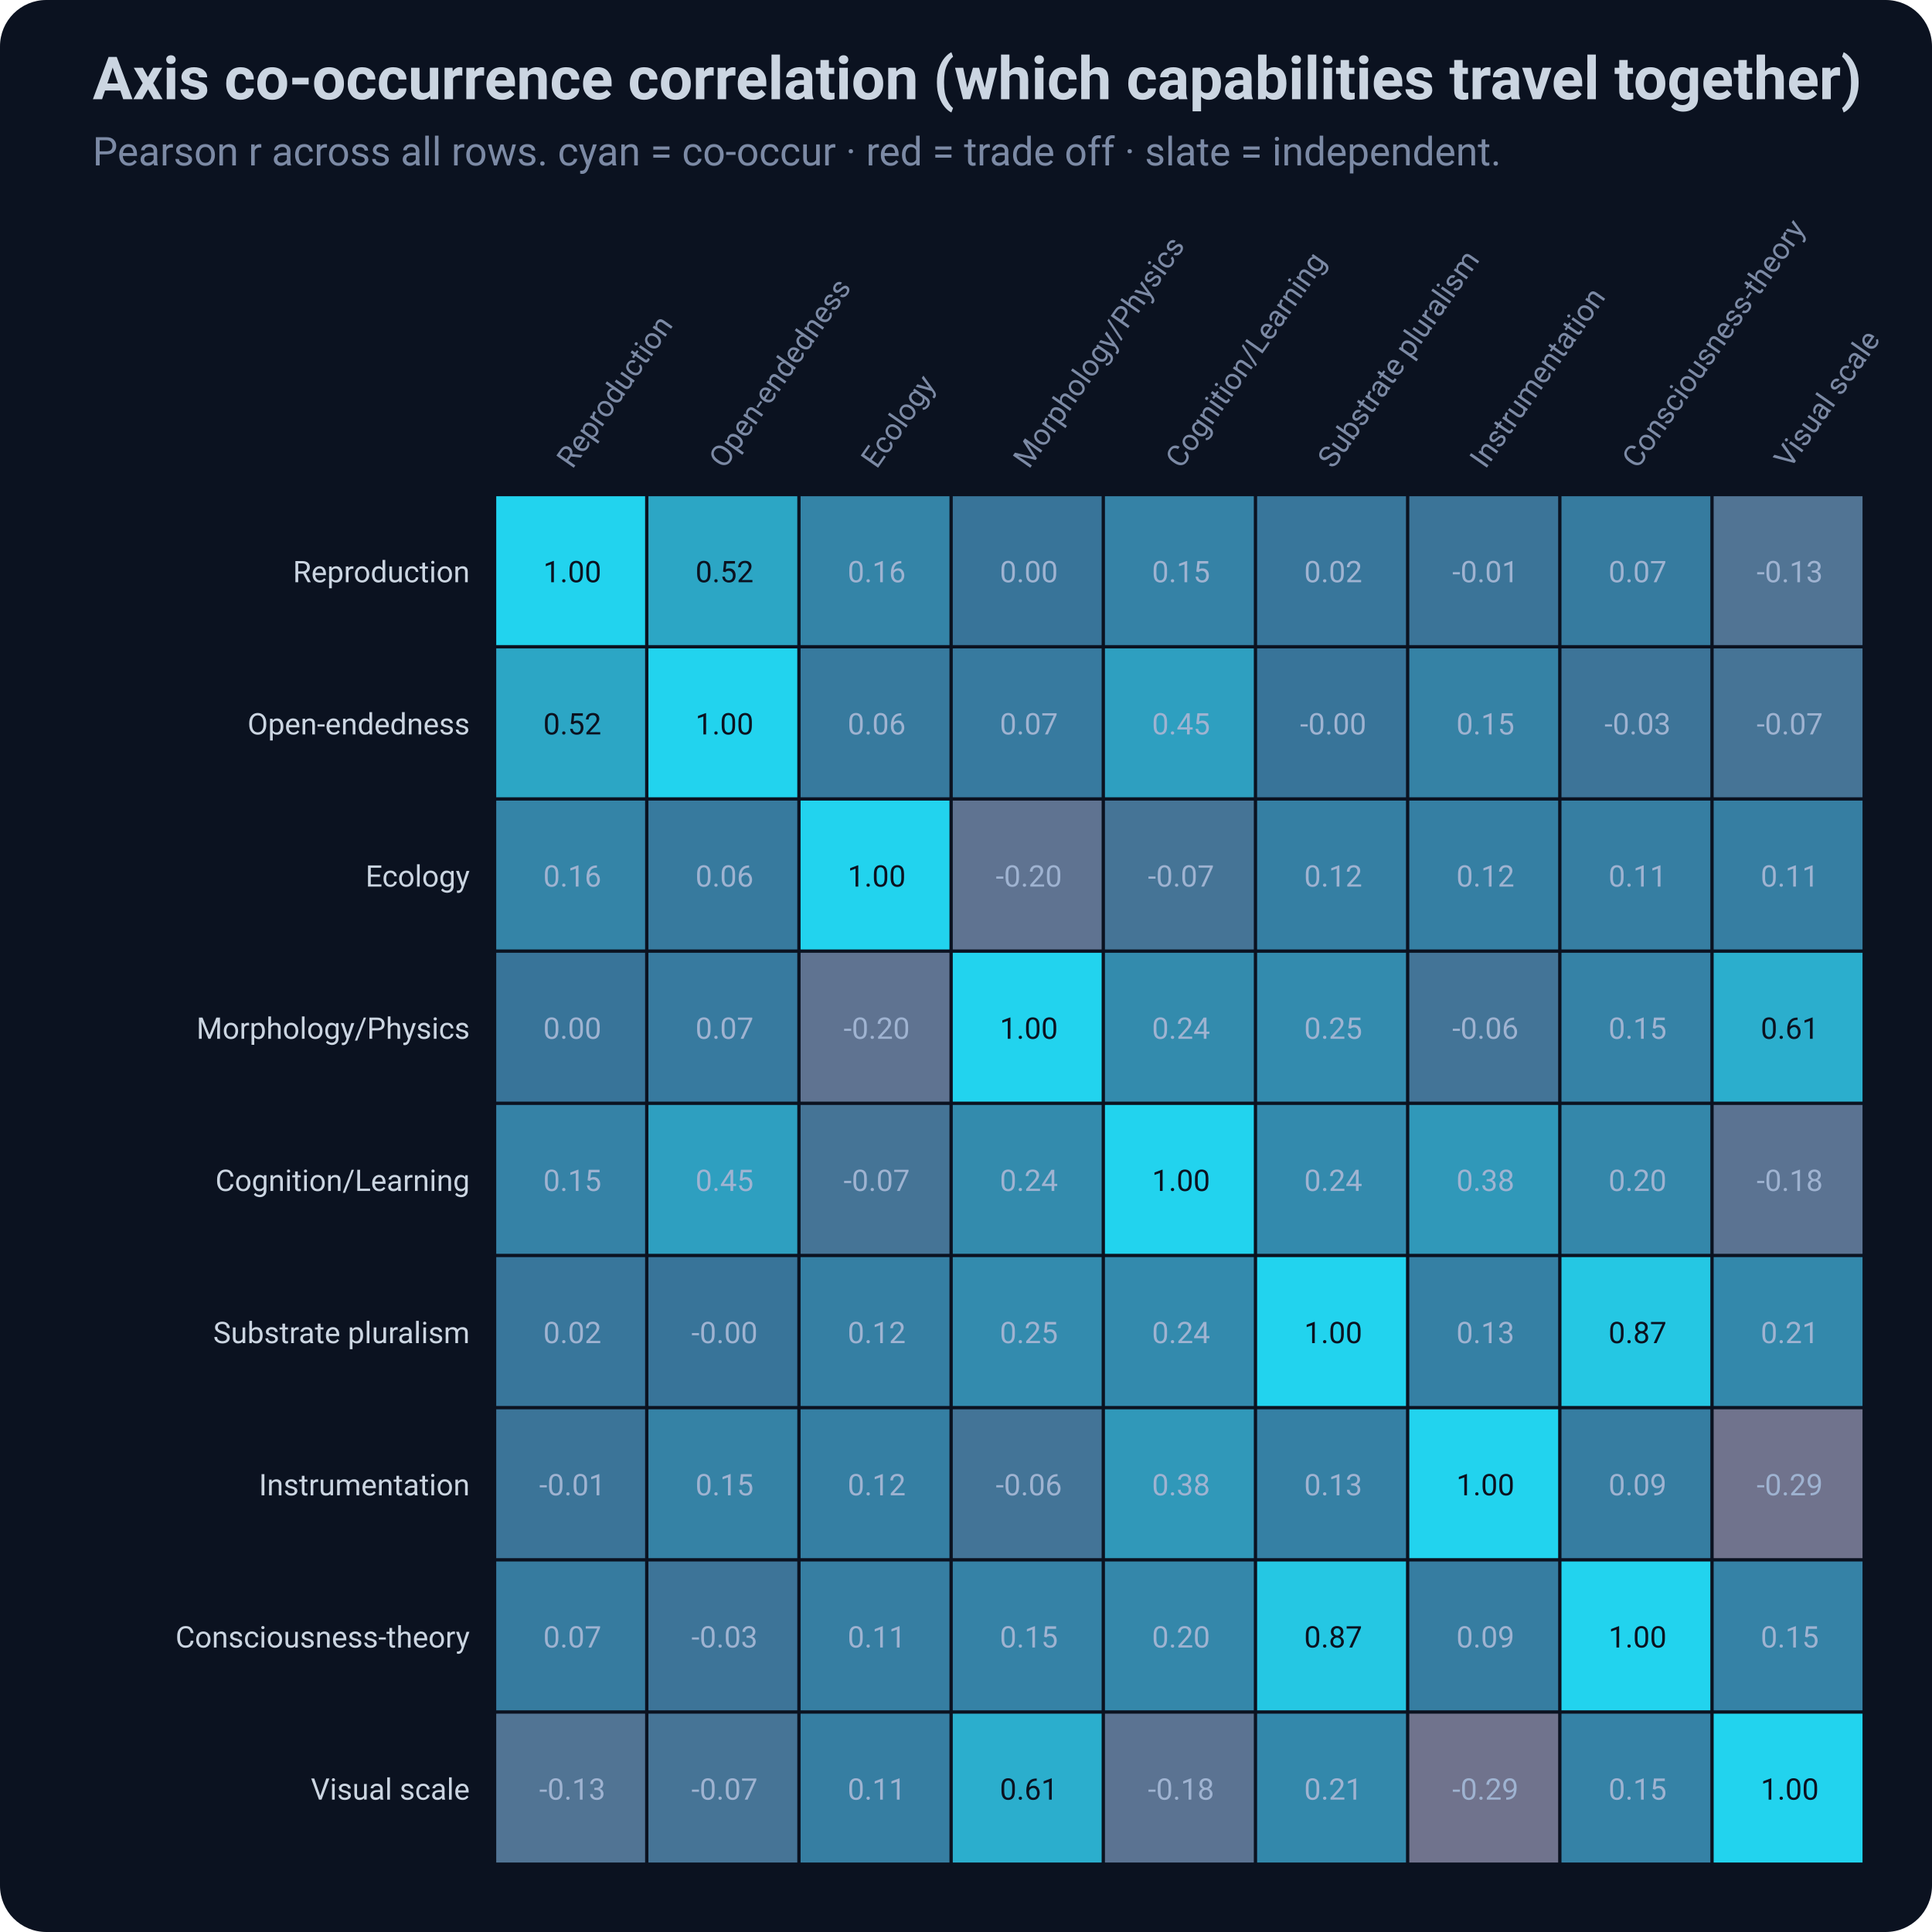
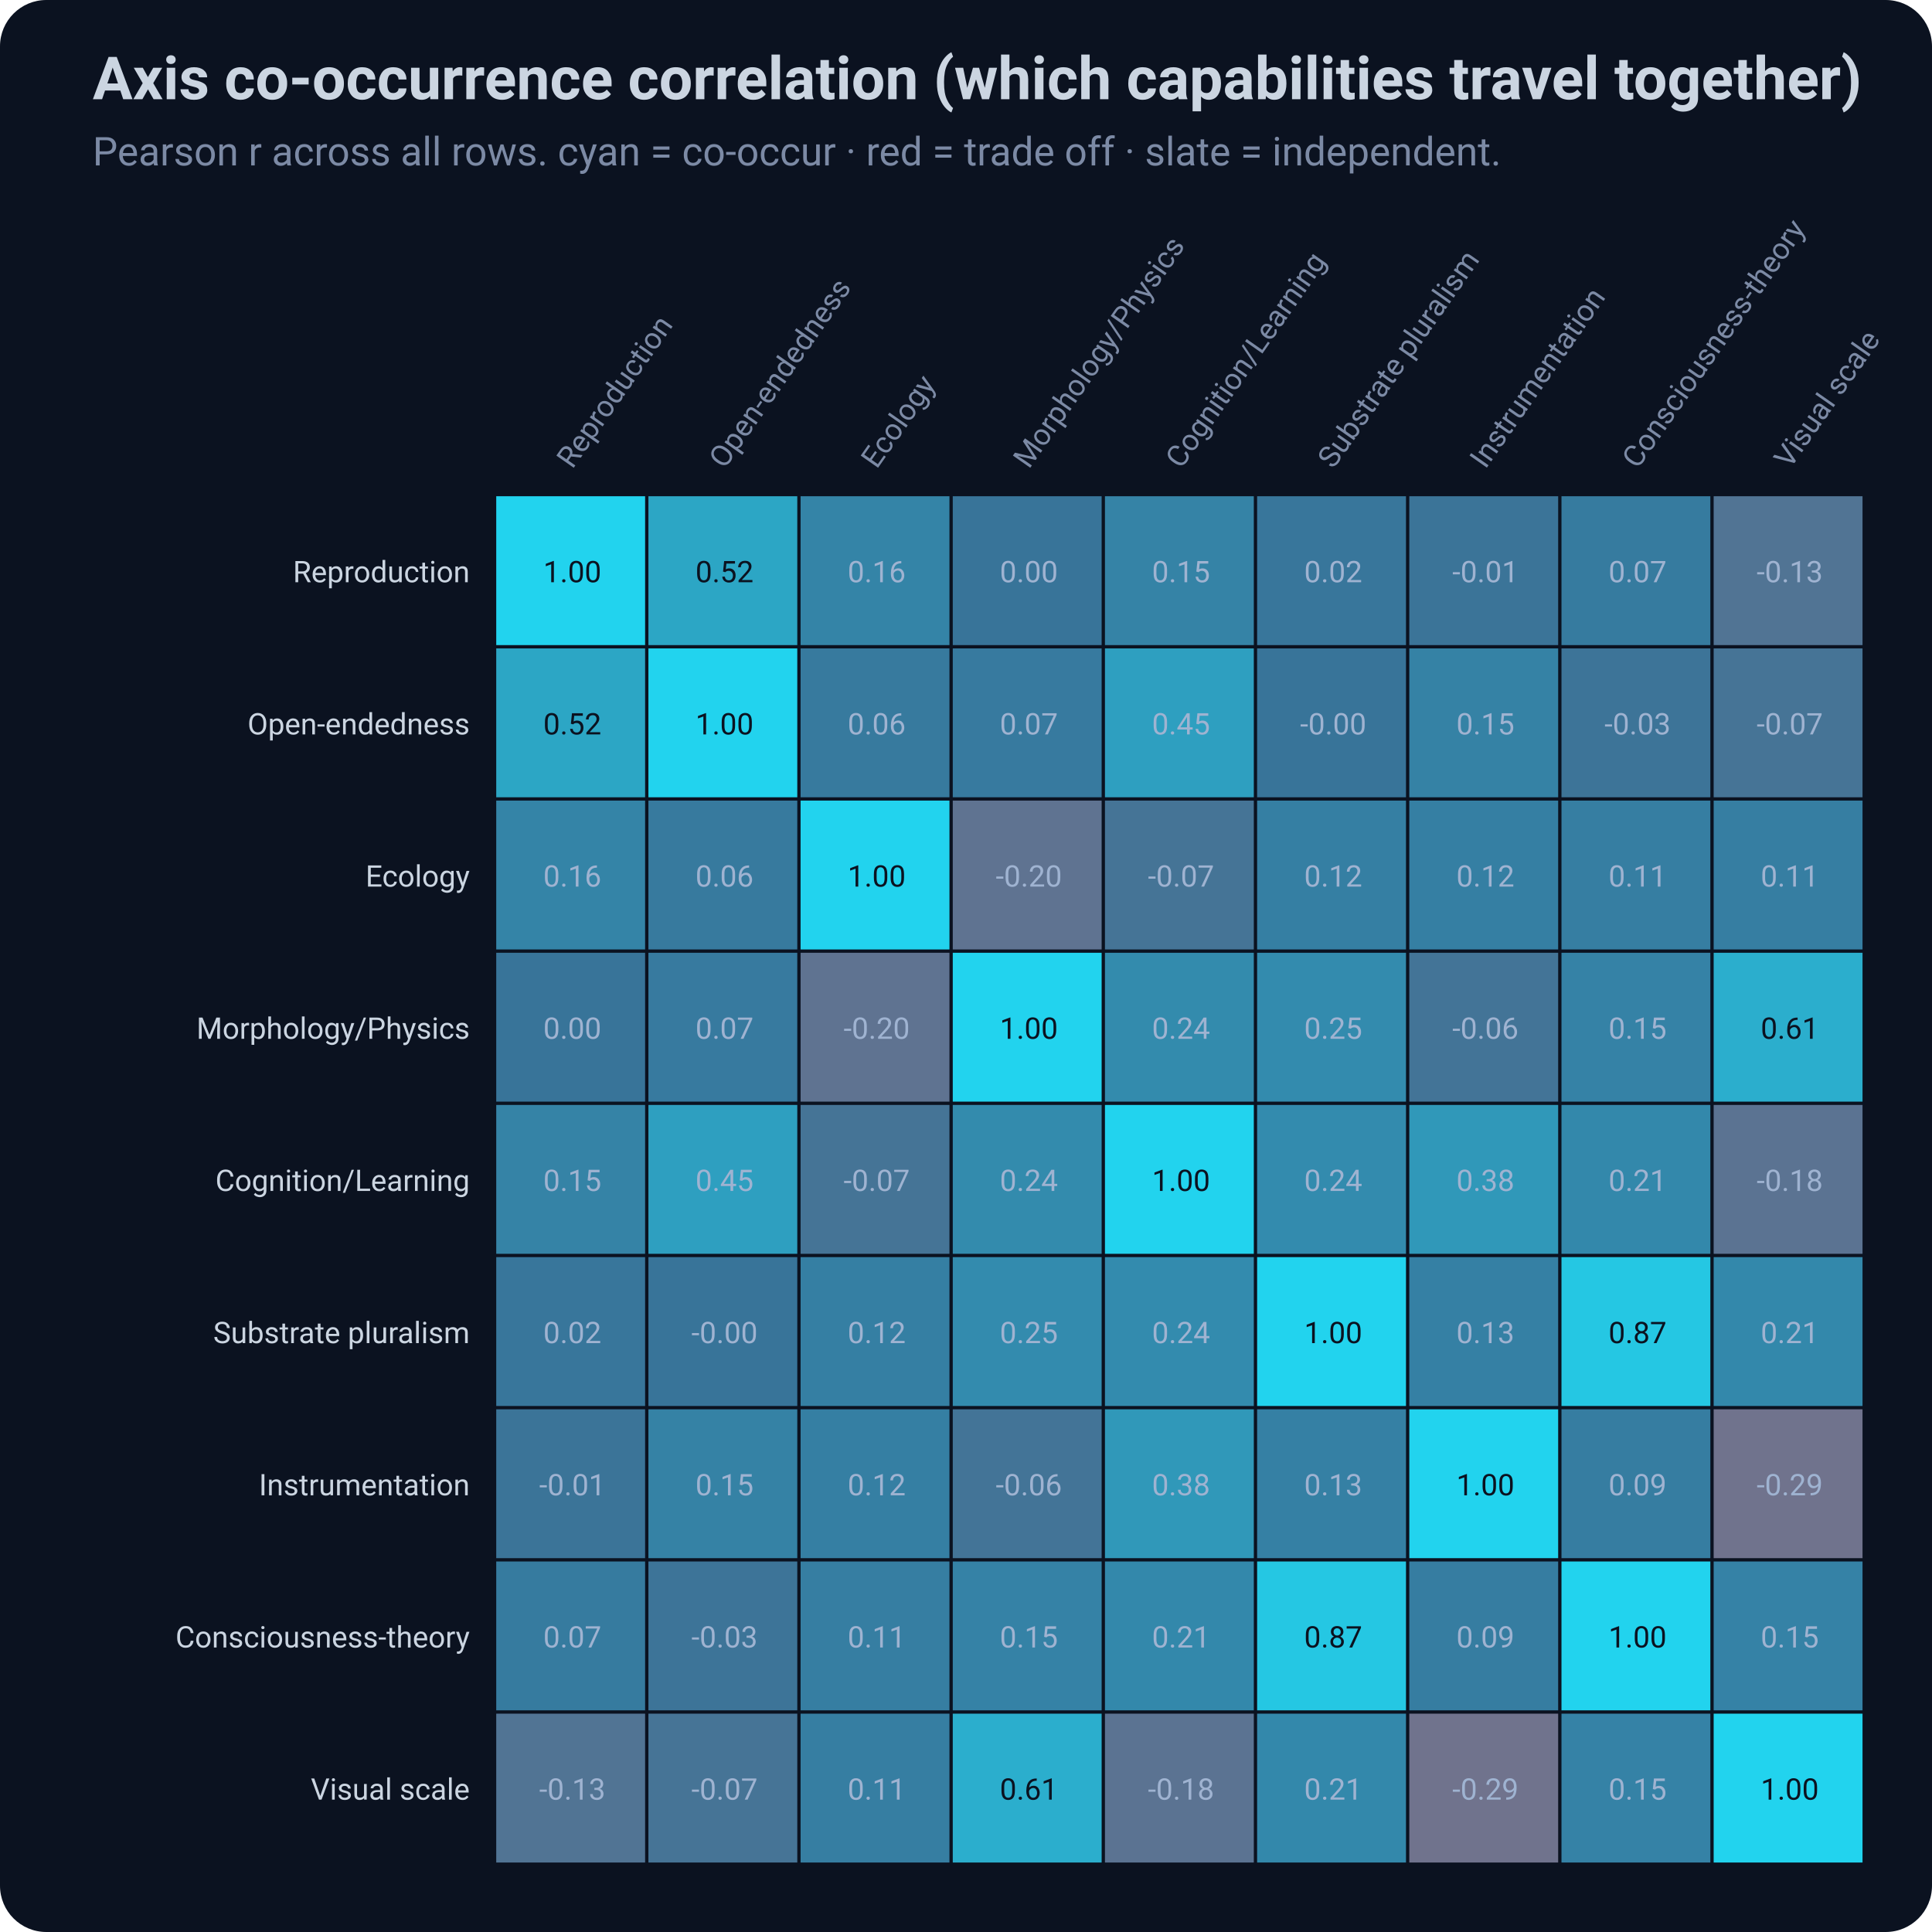
<svg xmlns="http://www.w3.org/2000/svg" viewBox="0 0 584 584" font-family="ui-sans-serif,system-ui,Segoe UI,Roboto,sans-serif" role="img" aria-label="Axis correlation">
  <rect width="584" height="584" rx="14" fill="#0b1220" />
  <text x="28" y="30" fill="#cbd5e1" font-size="18" font-weight="700">Axis co-occurrence correlation (which capabilities travel together)</text>
  <text x="28" y="50" fill="#7c8aa5" font-size="12">Pearson r across all rows. cyan = co-occur · red = trade off · slate = independent.</text>
  <text x="142" y="176" fill="#cbd5e1" font-size="9" text-anchor="end">Reproduction</text>
  <text x="173" y="142" fill="#7c8aa5" font-size="9" transform="rotate(-55 173 142)">Reproduction</text>
  <text x="142" y="222" fill="#cbd5e1" font-size="9" text-anchor="end">Open-endedness</text>
  <text x="219" y="142" fill="#7c8aa5" font-size="9" transform="rotate(-55 219 142)">Open-endedness</text>
  <text x="142" y="268" fill="#cbd5e1" font-size="9" text-anchor="end">Ecology</text>
  <text x="265" y="142" fill="#7c8aa5" font-size="9" transform="rotate(-55 265 142)">Ecology</text>
  <text x="142" y="314" fill="#cbd5e1" font-size="9" text-anchor="end">Morphology/Physics</text>
  <text x="311" y="142" fill="#7c8aa5" font-size="9" transform="rotate(-55 311 142)">Morphology/Physics</text>
  <text x="142" y="360" fill="#cbd5e1" font-size="9" text-anchor="end">Cognition/Learning</text>
  <text x="357" y="142" fill="#7c8aa5" font-size="9" transform="rotate(-55 357 142)">Cognition/Learning</text>
  <text x="142" y="406" fill="#cbd5e1" font-size="9" text-anchor="end">Substrate pluralism</text>
  <text x="403" y="142" fill="#7c8aa5" font-size="9" transform="rotate(-55 403 142)">Substrate pluralism</text>
  <text x="142" y="452" fill="#cbd5e1" font-size="9" text-anchor="end">Instrumentation</text>
  <text x="449" y="142" fill="#7c8aa5" font-size="9" transform="rotate(-55 449 142)">Instrumentation</text>
  <text x="142" y="498" fill="#cbd5e1" font-size="9" text-anchor="end">Consciousness-theory</text>
  <text x="495" y="142" fill="#7c8aa5" font-size="9" transform="rotate(-55 495 142)">Consciousness-theory</text>
  <text x="142" y="544" fill="#cbd5e1" font-size="9" text-anchor="end">Visual scale</text>
  <text x="541" y="142" fill="#7c8aa5" font-size="9" transform="rotate(-55 541 142)">Visual scale</text>
  <rect x="150" y="150" width="45" height="45" fill="rgb(34,211,238)" />
  <text x="173" y="176" fill="#0b1220" font-size="9" text-anchor="middle">1.00</text>
  <rect x="196" y="150" width="45" height="45" fill="rgb(44,166,197)" />
  <text x="219" y="176" fill="#0b1220" font-size="9" text-anchor="middle">0.52</text>
  <rect x="242" y="150" width="45" height="45" fill="rgb(52,132,167)" />
  <text x="265" y="176" fill="#9fb3d1" font-size="9" text-anchor="middle">0.16</text>
  <rect x="288" y="150" width="45" height="45" fill="rgb(56,116,153)" />
  <text x="311" y="176" fill="#9fb3d1" font-size="9" text-anchor="middle">0.00</text>
-   <rect x="334" y="150" width="45" height="45" fill="rgb(53,130,166)" />
+   <rect x="334" y="150" width="45" height="45" fill="rgb(53,131,166)" />
  <text x="357" y="176" fill="#9fb3d1" font-size="9" text-anchor="middle">0.15</text>
  <rect x="380" y="150" width="45" height="45" fill="rgb(56,118,155)" />
  <text x="403" y="176" fill="#9fb3d1" font-size="9" text-anchor="middle">0.02</text>
  <rect x="426" y="150" width="45" height="45" fill="rgb(59,116,152)" />
  <text x="449" y="176" fill="#9fb3d1" font-size="9" text-anchor="middle">-0.01</text>
  <rect x="472" y="150" width="45" height="45" fill="rgb(54,123,159)" />
  <text x="495" y="176" fill="#9fb3d1" font-size="9" text-anchor="middle">0.07</text>
  <rect x="518" y="150" width="45" height="45" fill="rgb(81,116,148)" />
  <text x="541" y="176" fill="#9fb3d1" font-size="9" text-anchor="middle">-0.13</text>
  <rect x="150" y="196" width="45" height="45" fill="rgb(44,166,197)" />
  <text x="173" y="222" fill="#0b1220" font-size="9" text-anchor="middle">0.52</text>
  <rect x="196" y="196" width="45" height="45" fill="rgb(34,211,238)" />
  <text x="219" y="222" fill="#0b1220" font-size="9" text-anchor="middle">1.00</text>
  <rect x="242" y="196" width="45" height="45" fill="rgb(55,122,158)" />
  <text x="265" y="222" fill="#9fb3d1" font-size="9" text-anchor="middle">0.06</text>
  <rect x="288" y="196" width="45" height="45" fill="rgb(55,122,159)" />
  <text x="311" y="222" fill="#9fb3d1" font-size="9" text-anchor="middle">0.07</text>
  <rect x="334" y="196" width="45" height="45" fill="rgb(46,159,192)" />
  <text x="357" y="222" fill="#9fb3d1" font-size="9" text-anchor="middle">0.45</text>
  <rect x="380" y="196" width="45" height="45" fill="rgb(56,116,153)" />
  <text x="403" y="222" fill="#9fb3d1" font-size="9" text-anchor="middle">-0.00</text>
  <rect x="426" y="196" width="45" height="45" fill="rgb(53,130,165)" />
  <text x="449" y="222" fill="#9fb3d1" font-size="9" text-anchor="middle">0.15</text>
  <rect x="472" y="196" width="45" height="45" fill="rgb(61,116,152)" />
  <text x="495" y="222" fill="#9fb3d1" font-size="9" text-anchor="middle">-0.03</text>
  <rect x="518" y="196" width="45" height="45" fill="rgb(70,116,150)" />
  <text x="541" y="222" fill="#9fb3d1" font-size="9" text-anchor="middle">-0.07</text>
  <rect x="150" y="242" width="45" height="45" fill="rgb(52,132,167)" />
  <text x="173" y="268" fill="#9fb3d1" font-size="9" text-anchor="middle">0.16</text>
  <rect x="196" y="242" width="45" height="45" fill="rgb(55,122,158)" />
  <text x="219" y="268" fill="#9fb3d1" font-size="9" text-anchor="middle">0.06</text>
  <rect x="242" y="242" width="45" height="45" fill="rgb(34,211,238)" />
  <text x="265" y="268" fill="#0b1220" font-size="9" text-anchor="middle">1.00</text>
  <rect x="288" y="242" width="45" height="45" fill="rgb(95,115,145)" />
  <text x="311" y="268" fill="#9fb3d1" font-size="9" text-anchor="middle">-0.20</text>
  <rect x="334" y="242" width="45" height="45" fill="rgb(69,116,150)" />
  <text x="357" y="268" fill="#9fb3d1" font-size="9" text-anchor="middle">-0.07</text>
  <rect x="380" y="242" width="45" height="45" fill="rgb(53,127,163)" />
  <text x="403" y="268" fill="#9fb3d1" font-size="9" text-anchor="middle">0.12</text>
  <rect x="426" y="242" width="45" height="45" fill="rgb(53,127,163)" />
  <text x="449" y="268" fill="#9fb3d1" font-size="9" text-anchor="middle">0.12</text>
  <rect x="472" y="242" width="45" height="45" fill="rgb(54,126,162)" />
  <text x="495" y="268" fill="#9fb3d1" font-size="9" text-anchor="middle">0.11</text>
  <rect x="518" y="242" width="45" height="45" fill="rgb(54,126,162)" />
  <text x="541" y="268" fill="#9fb3d1" font-size="9" text-anchor="middle">0.11</text>
  <rect x="150" y="288" width="45" height="45" fill="rgb(56,116,153)" />
  <text x="173" y="314" fill="#9fb3d1" font-size="9" text-anchor="middle">0.00</text>
  <rect x="196" y="288" width="45" height="45" fill="rgb(55,122,159)" />
  <text x="219" y="314" fill="#9fb3d1" font-size="9" text-anchor="middle">0.07</text>
  <rect x="242" y="288" width="45" height="45" fill="rgb(95,115,145)" />
  <text x="265" y="314" fill="#9fb3d1" font-size="9" text-anchor="middle">-0.20</text>
  <rect x="288" y="288" width="45" height="45" fill="rgb(34,211,238)" />
  <text x="311" y="314" fill="#0b1220" font-size="9" text-anchor="middle">1.00</text>
  <rect x="334" y="288" width="45" height="45" fill="rgb(51,139,173)" />
  <text x="357" y="314" fill="#9fb3d1" font-size="9" text-anchor="middle">0.24</text>
  <rect x="380" y="288" width="45" height="45" fill="rgb(51,139,174)" />
  <text x="403" y="314" fill="#9fb3d1" font-size="9" text-anchor="middle">0.25</text>
  <rect x="426" y="288" width="45" height="45" fill="rgb(67,116,151)" />
  <text x="449" y="314" fill="#9fb3d1" font-size="9" text-anchor="middle">-0.06</text>
  <rect x="472" y="288" width="45" height="45" fill="rgb(53,130,166)" />
  <text x="495" y="314" fill="#9fb3d1" font-size="9" text-anchor="middle">0.15</text>
  <rect x="518" y="288" width="45" height="45" fill="rgb(43,174,205)" />
  <text x="541" y="314" fill="#0b1220" font-size="9" text-anchor="middle">0.61</text>
-   <rect x="150" y="334" width="45" height="45" fill="rgb(53,130,166)" />
+   <rect x="150" y="334" width="45" height="45" fill="rgb(53,131,166)" />
  <text x="173" y="360" fill="#9fb3d1" font-size="9" text-anchor="middle">0.15</text>
  <rect x="196" y="334" width="45" height="45" fill="rgb(46,159,192)" />
  <text x="219" y="360" fill="#9fb3d1" font-size="9" text-anchor="middle">0.45</text>
  <rect x="242" y="334" width="45" height="45" fill="rgb(69,116,150)" />
  <text x="265" y="360" fill="#9fb3d1" font-size="9" text-anchor="middle">-0.07</text>
  <rect x="288" y="334" width="45" height="45" fill="rgb(51,139,173)" />
  <text x="311" y="360" fill="#9fb3d1" font-size="9" text-anchor="middle">0.24</text>
  <rect x="334" y="334" width="45" height="45" fill="rgb(34,211,238)" />
  <text x="357" y="360" fill="#0b1220" font-size="9" text-anchor="middle">1.00</text>
-   <rect x="380" y="334" width="45" height="45" fill="rgb(51,138,173)" />
+   <rect x="380" y="334" width="45" height="45" fill="rgb(51,139,174)" />
  <text x="403" y="360" fill="#9fb3d1" font-size="9" text-anchor="middle">0.24</text>
  <rect x="426" y="334" width="45" height="45" fill="rgb(48,152,185)" />
  <text x="449" y="360" fill="#9fb3d1" font-size="9" text-anchor="middle">0.38</text>
-   <rect x="472" y="334" width="45" height="45" fill="rgb(52,135,170)" />
-   <text x="495" y="360" fill="#9fb3d1" font-size="9" text-anchor="middle">0.20</text>
+   <rect x="472" y="334" width="45" height="45" fill="rgb(51,136,171)" />
+   <text x="495" y="360" fill="#9fb3d1" font-size="9" text-anchor="middle">0.21</text>
  <rect x="518" y="334" width="45" height="45" fill="rgb(91,115,146)" />
  <text x="541" y="360" fill="#9fb3d1" font-size="9" text-anchor="middle">-0.18</text>
  <rect x="150" y="380" width="45" height="45" fill="rgb(56,118,155)" />
  <text x="173" y="406" fill="#9fb3d1" font-size="9" text-anchor="middle">0.02</text>
  <rect x="196" y="380" width="45" height="45" fill="rgb(56,116,153)" />
  <text x="219" y="406" fill="#9fb3d1" font-size="9" text-anchor="middle">-0.00</text>
  <rect x="242" y="380" width="45" height="45" fill="rgb(53,127,163)" />
  <text x="265" y="406" fill="#9fb3d1" font-size="9" text-anchor="middle">0.12</text>
  <rect x="288" y="380" width="45" height="45" fill="rgb(51,139,174)" />
  <text x="311" y="406" fill="#9fb3d1" font-size="9" text-anchor="middle">0.25</text>
-   <rect x="334" y="380" width="45" height="45" fill="rgb(51,138,173)" />
+   <rect x="334" y="380" width="45" height="45" fill="rgb(51,139,174)" />
  <text x="357" y="406" fill="#9fb3d1" font-size="9" text-anchor="middle">0.24</text>
  <rect x="380" y="380" width="45" height="45" fill="rgb(34,211,238)" />
  <text x="403" y="406" fill="#0b1220" font-size="9" text-anchor="middle">1.00</text>
  <rect x="426" y="380" width="45" height="45" fill="rgb(53,128,164)" />
  <text x="449" y="406" fill="#9fb3d1" font-size="9" text-anchor="middle">0.13</text>
  <rect x="472" y="380" width="45" height="45" fill="rgb(37,199,227)" />
  <text x="495" y="406" fill="#0b1220" font-size="9" text-anchor="middle">0.87</text>
  <rect x="518" y="380" width="45" height="45" fill="rgb(51,136,171)" />
  <text x="541" y="406" fill="#9fb3d1" font-size="9" text-anchor="middle">0.21</text>
  <rect x="150" y="426" width="45" height="45" fill="rgb(59,116,152)" />
  <text x="173" y="452" fill="#9fb3d1" font-size="9" text-anchor="middle">-0.01</text>
  <rect x="196" y="426" width="45" height="45" fill="rgb(53,130,165)" />
  <text x="219" y="452" fill="#9fb3d1" font-size="9" text-anchor="middle">0.15</text>
  <rect x="242" y="426" width="45" height="45" fill="rgb(53,127,163)" />
  <text x="265" y="452" fill="#9fb3d1" font-size="9" text-anchor="middle">0.12</text>
  <rect x="288" y="426" width="45" height="45" fill="rgb(67,116,151)" />
  <text x="311" y="452" fill="#9fb3d1" font-size="9" text-anchor="middle">-0.06</text>
  <rect x="334" y="426" width="45" height="45" fill="rgb(48,152,185)" />
  <text x="357" y="452" fill="#9fb3d1" font-size="9" text-anchor="middle">0.38</text>
  <rect x="380" y="426" width="45" height="45" fill="rgb(53,128,164)" />
  <text x="403" y="452" fill="#9fb3d1" font-size="9" text-anchor="middle">0.13</text>
  <rect x="426" y="426" width="45" height="45" fill="rgb(34,211,238)" />
  <text x="449" y="452" fill="#0b1220" font-size="9" text-anchor="middle">1.00</text>
  <rect x="472" y="426" width="45" height="45" fill="rgb(54,125,161)" />
  <text x="495" y="452" fill="#9fb3d1" font-size="9" text-anchor="middle">0.09</text>
  <rect x="518" y="426" width="45" height="45" fill="rgb(112,115,141)" />
  <text x="541" y="452" fill="#9fb3d1" font-size="9" text-anchor="middle">-0.29</text>
  <rect x="150" y="472" width="45" height="45" fill="rgb(54,123,159)" />
  <text x="173" y="498" fill="#9fb3d1" font-size="9" text-anchor="middle">0.07</text>
  <rect x="196" y="472" width="45" height="45" fill="rgb(61,116,152)" />
  <text x="219" y="498" fill="#9fb3d1" font-size="9" text-anchor="middle">-0.03</text>
  <rect x="242" y="472" width="45" height="45" fill="rgb(54,126,162)" />
  <text x="265" y="498" fill="#9fb3d1" font-size="9" text-anchor="middle">0.11</text>
  <rect x="288" y="472" width="45" height="45" fill="rgb(53,130,166)" />
  <text x="311" y="498" fill="#9fb3d1" font-size="9" text-anchor="middle">0.15</text>
-   <rect x="334" y="472" width="45" height="45" fill="rgb(52,135,170)" />
-   <text x="357" y="498" fill="#9fb3d1" font-size="9" text-anchor="middle">0.20</text>
+   <rect x="334" y="472" width="45" height="45" fill="rgb(51,136,171)" />
+   <text x="357" y="498" fill="#9fb3d1" font-size="9" text-anchor="middle">0.21</text>
  <rect x="380" y="472" width="45" height="45" fill="rgb(37,199,227)" />
  <text x="403" y="498" fill="#0b1220" font-size="9" text-anchor="middle">0.87</text>
  <rect x="426" y="472" width="45" height="45" fill="rgb(54,125,161)" />
  <text x="449" y="498" fill="#9fb3d1" font-size="9" text-anchor="middle">0.09</text>
  <rect x="472" y="472" width="45" height="45" fill="rgb(34,211,238)" />
  <text x="495" y="498" fill="#0b1220" font-size="9" text-anchor="middle">1.00</text>
  <rect x="518" y="472" width="45" height="45" fill="rgb(53,130,166)" />
  <text x="541" y="498" fill="#9fb3d1" font-size="9" text-anchor="middle">0.15</text>
  <rect x="150" y="518" width="45" height="45" fill="rgb(81,116,148)" />
  <text x="173" y="544" fill="#9fb3d1" font-size="9" text-anchor="middle">-0.13</text>
  <rect x="196" y="518" width="45" height="45" fill="rgb(70,116,150)" />
  <text x="219" y="544" fill="#9fb3d1" font-size="9" text-anchor="middle">-0.07</text>
  <rect x="242" y="518" width="45" height="45" fill="rgb(54,126,162)" />
  <text x="265" y="544" fill="#9fb3d1" font-size="9" text-anchor="middle">0.11</text>
  <rect x="288" y="518" width="45" height="45" fill="rgb(43,174,205)" />
  <text x="311" y="544" fill="#0b1220" font-size="9" text-anchor="middle">0.61</text>
  <rect x="334" y="518" width="45" height="45" fill="rgb(91,115,146)" />
  <text x="357" y="544" fill="#9fb3d1" font-size="9" text-anchor="middle">-0.18</text>
  <rect x="380" y="518" width="45" height="45" fill="rgb(51,136,171)" />
  <text x="403" y="544" fill="#9fb3d1" font-size="9" text-anchor="middle">0.21</text>
  <rect x="426" y="518" width="45" height="45" fill="rgb(112,115,141)" />
  <text x="449" y="544" fill="#9fb3d1" font-size="9" text-anchor="middle">-0.29</text>
  <rect x="472" y="518" width="45" height="45" fill="rgb(53,130,166)" />
  <text x="495" y="544" fill="#9fb3d1" font-size="9" text-anchor="middle">0.15</text>
  <rect x="518" y="518" width="45" height="45" fill="rgb(34,211,238)" />
  <text x="541" y="544" fill="#0b1220" font-size="9" text-anchor="middle">1.00</text>
</svg>
